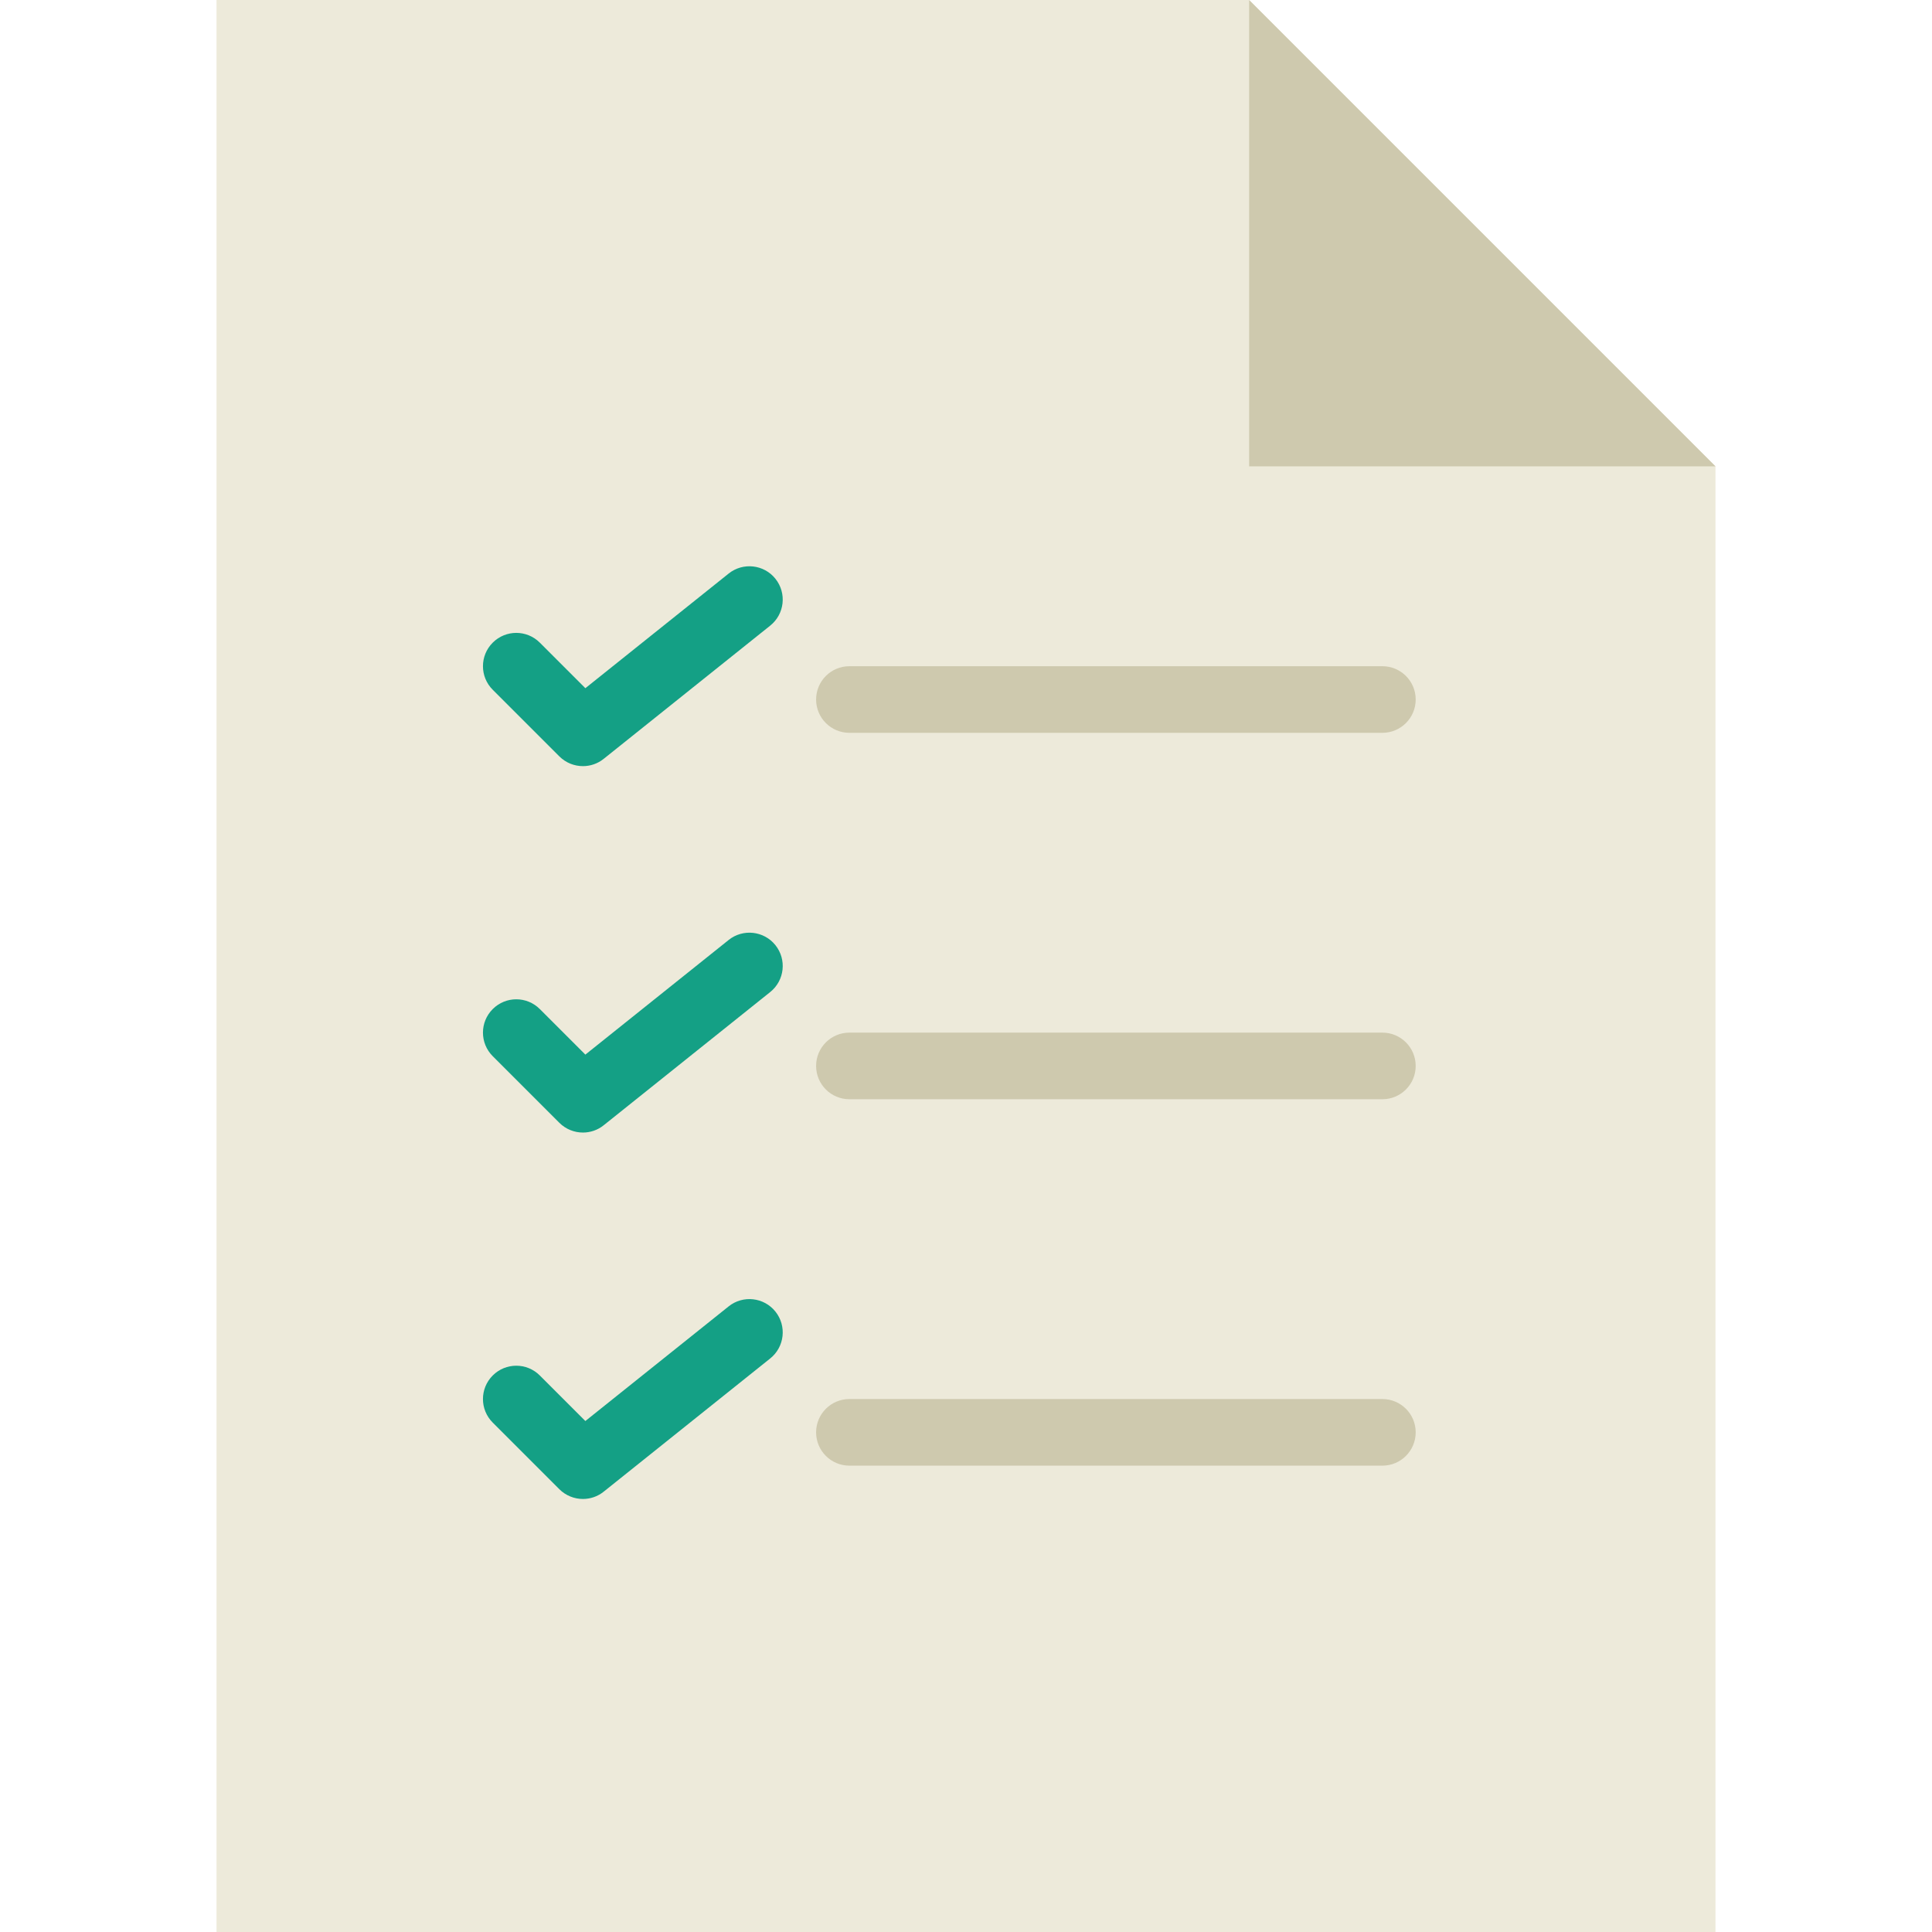
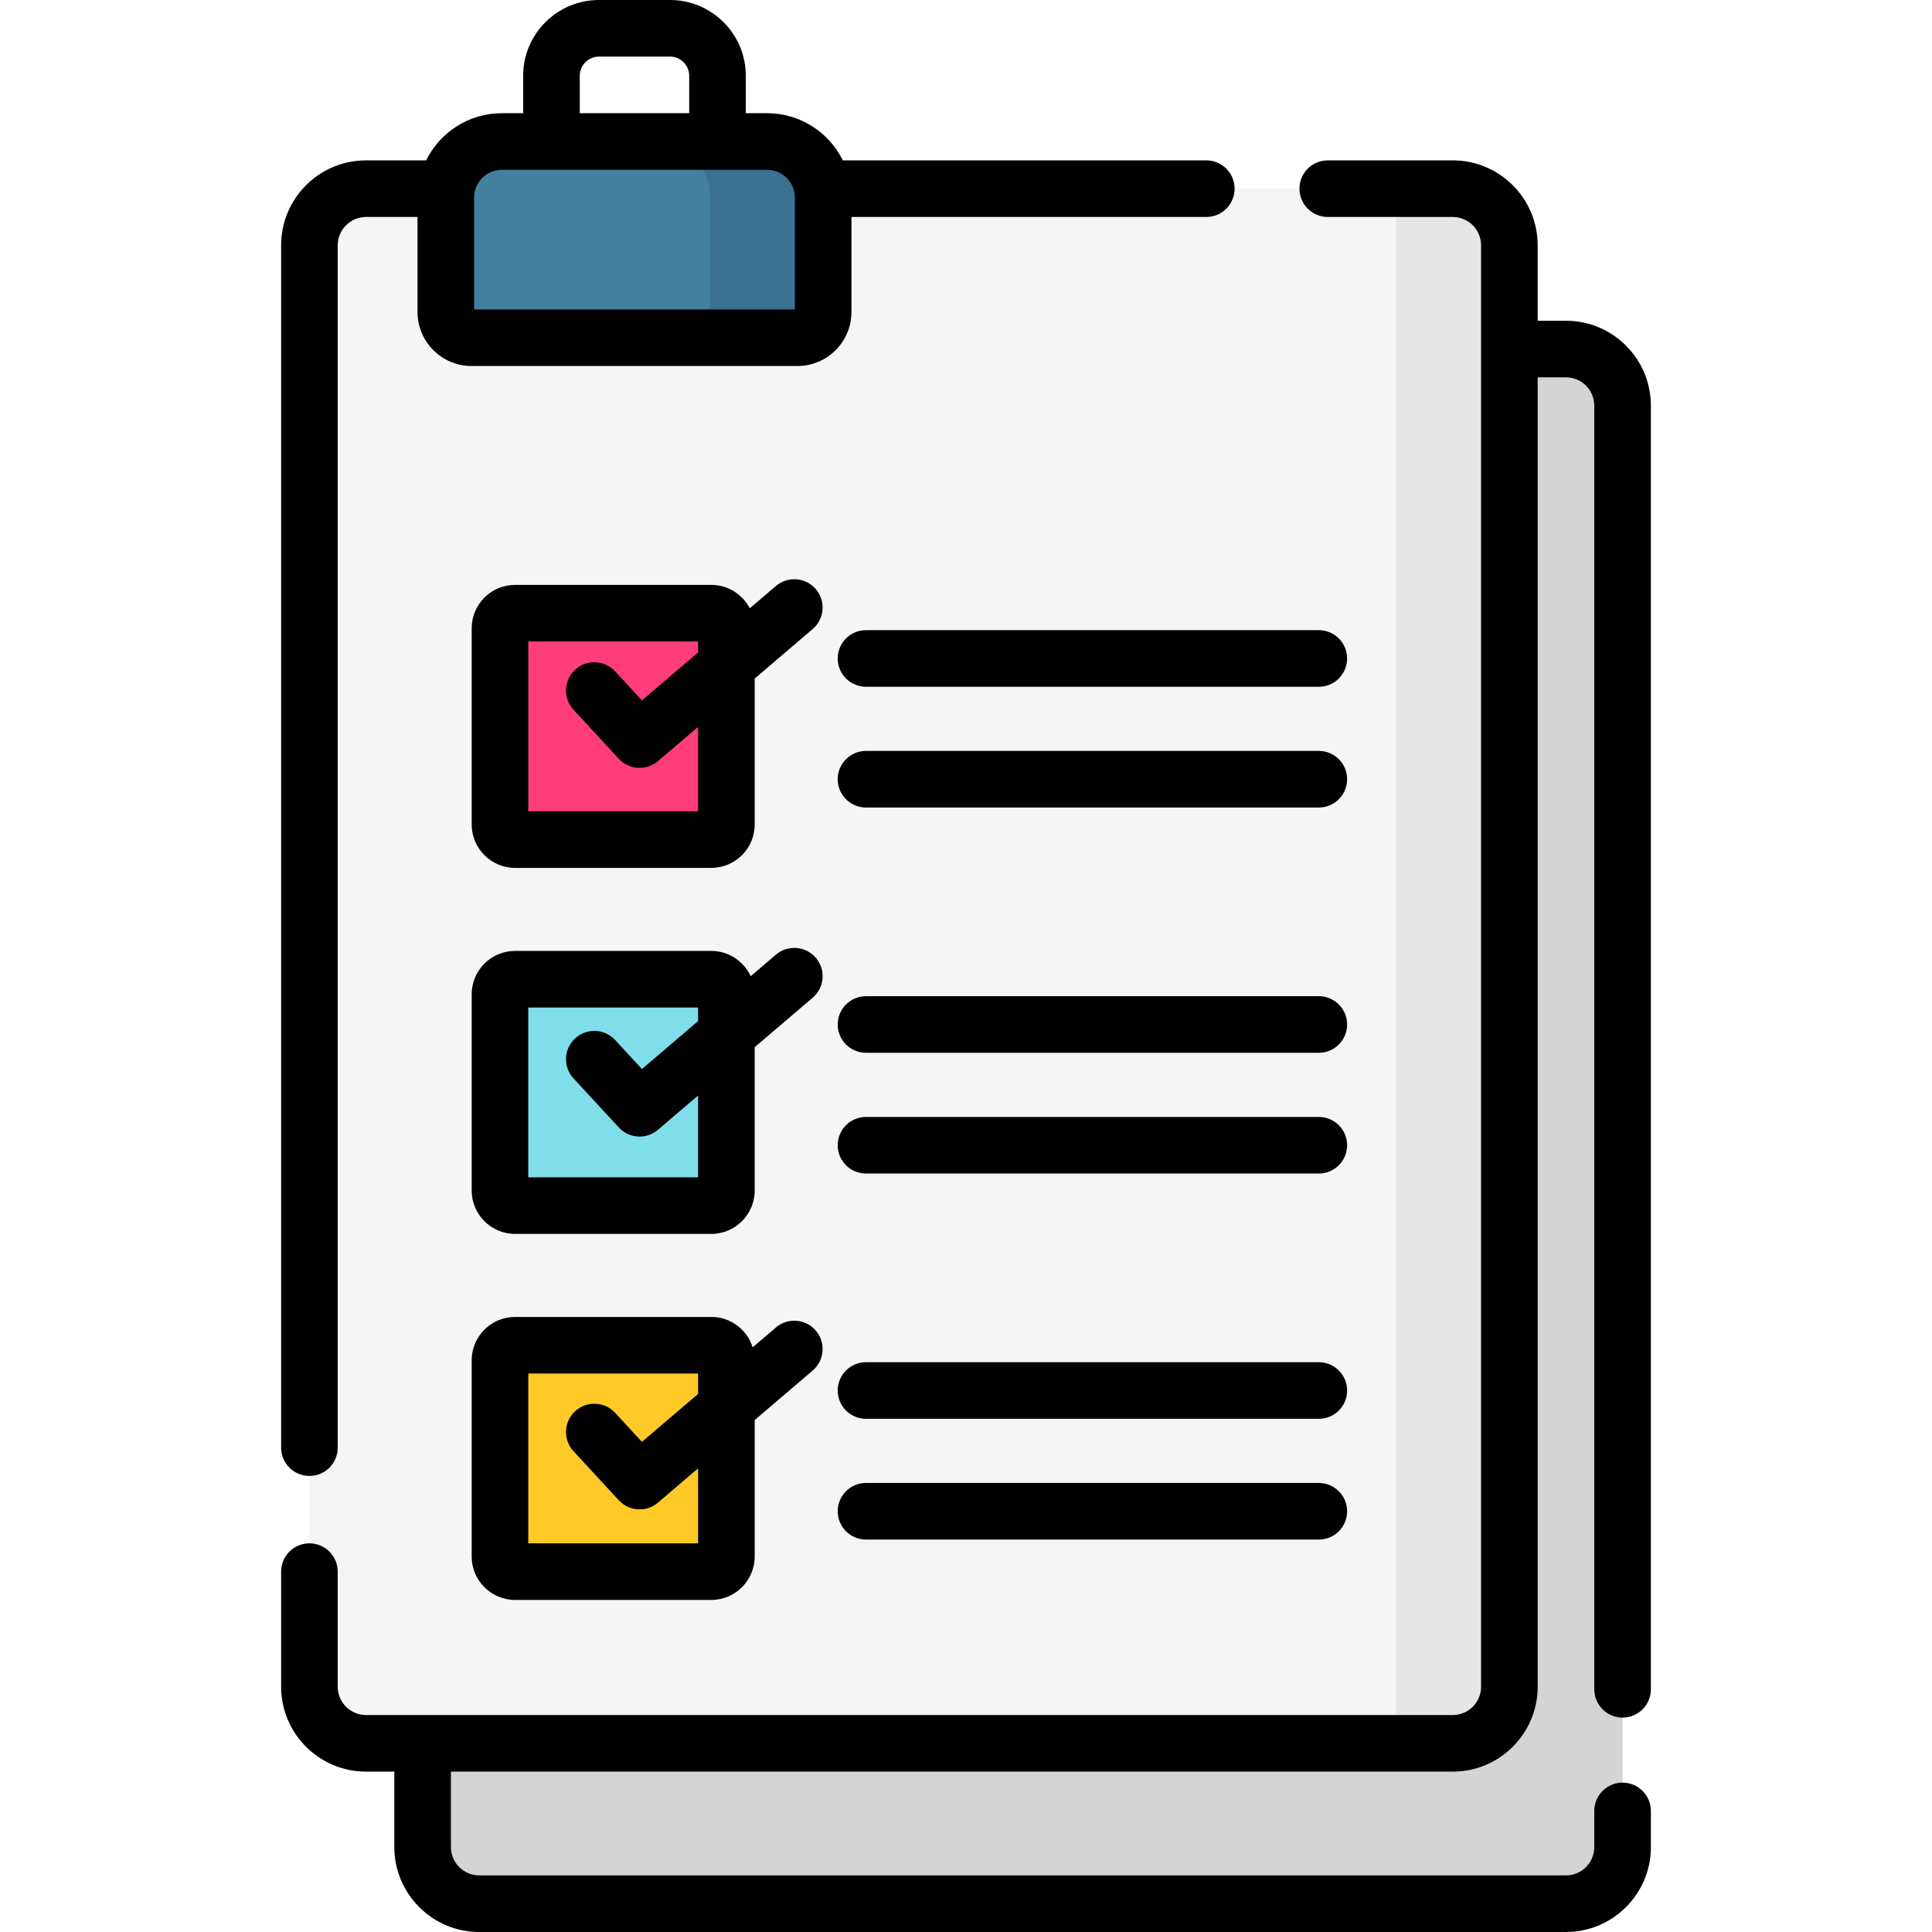
- <svg xmlns="http://www.w3.org/2000/svg" version="1.1" id="Capa_1" x="0px" y="0px" viewBox="0 0 58 58" style="enable-background:new 0 0 58 58;" xml:space="preserve">
-   <polygon style="fill:#EDEADA;" points="51.5,14 37.5,0 6.5,0 6.5,58 51.5,58 " />
-   <polygon style="fill:#CEC9AE;" points="37.5,0 37.5,14 51.5,14 " />
-   <path style="fill:#CEC9AE;" d="M41.5,22h-16c-0.552,0-1-0.447-1-1s0.448-1,1-1h16c0.552,0,1,0.447,1,1S42.052,22,41.5,22z" />
-   <path style="fill:#14A085;" d="M17.5,23c-0.257,0-0.514-0.099-0.708-0.293l-2-2c-0.391-0.391-0.391-1.023,0-1.414  s1.023-0.391,1.414,0l1.367,1.367l4.301-3.441c0.43-0.345,1.061-0.275,1.405,0.156c0.345,0.432,0.275,1.061-0.156,1.406l-5,4  C17.941,22.928,17.72,23,17.5,23z" />
-   <path style="fill:#CEC9AE;" d="M41.5,33h-16c-0.552,0-1-0.447-1-1s0.448-1,1-1h16c0.552,0,1,0.447,1,1S42.052,33,41.5,33z" />
-   <path style="fill:#14A085;" d="M17.5,34c-0.257,0-0.514-0.099-0.708-0.293l-2-2c-0.391-0.391-0.391-1.023,0-1.414  s1.023-0.391,1.414,0l1.367,1.367l4.301-3.441c0.43-0.345,1.061-0.275,1.405,0.156c0.345,0.432,0.275,1.061-0.156,1.406l-5,4  C17.941,33.928,17.72,34,17.5,34z" />
-   <path style="fill:#CEC9AE;" d="M41.5,44h-16c-0.552,0-1-0.447-1-1s0.448-1,1-1h16c0.552,0,1,0.447,1,1S42.052,44,41.5,44z" />
-   <path style="fill:#14A085;" d="M17.5,45c-0.257,0-0.514-0.099-0.708-0.293l-2-2c-0.391-0.391-0.391-1.023,0-1.414  s1.023-0.391,1.414,0l1.367,1.367l4.301-3.441c0.43-0.345,1.061-0.275,1.405,0.156c0.345,0.432,0.275,1.061-0.156,1.406l-5,4  C17.941,44.928,17.72,45,17.5,45z" />
-   <g>
- </g>
-   <g>
- </g>
-   <g>
- </g>
-   <g>
- </g>
-   <g>
- </g>
-   <g>
- </g>
-   <g>
- </g>
-   <g>
- </g>
-   <g>
- </g>
-   <g>
- </g>
-   <g>
- </g>
-   <g>
- </g>
-   <g>
- </g>
-   <g>
- </g>
-   <g>
- </g>
+ <svg xmlns="http://www.w3.org/2000/svg" id="Capa_1" enable-background="new 0 0 512 512" height="512" viewBox="0 0 512 512" width="512">
+   <path d="m415 504.5h-288c-8.284 0-15-6.716-15-15v-382c0-8.284 6.716-15 15-15h288c8.284 0 15 6.716 15 15v382c0 8.284-6.716 15-15 15z" fill="#d4d4d4" />
+   <path d="m385 462h-288c-8.284 0-15-6.716-15-15v-382c0-8.284 6.716-15 15-15h288c8.284 0 15 6.716 15 15v382c0 8.284-6.716 15-15 15z" fill="#f5f5f5" />
+   <path d="m370 50v412h15c8.284 0 15-6.716 15-15v-382c0-8.284-6.716-15-15-15z" fill="#e6e6e6" />
+   <path d="m188.5 222.5h-52c-2.209 0-4-1.791-4-4v-52c0-2.209 1.791-4 4-4h52c2.209 0 4 1.791 4 4v52c0 2.209-1.791 4-4 4z" fill="#ff3d7a" />
+   <path d="m188.5 319.5h-52c-2.209 0-4-1.791-4-4v-52c0-2.209 1.791-4 4-4h52c2.209 0 4 1.791 4 4v52c0 2.209-1.791 4-4 4z" fill="#80deea" />
+   <path d="m188.5 416.5h-52c-2.209 0-4-1.791-4-4v-52c0-2.209 1.791-4 4-4h52c2.209 0 4 1.791 4 4v52c0 2.209-1.791 4-4 4z" fill="#ffca28" />
+   <path d="m211.324 89.5h-86.36c-3.767 0-6.82-3.053-6.82-6.82v-30.346c0-8.192 6.641-14.834 14.834-14.834h70.333c8.192 0 14.834 6.641 14.834 14.834v30.346c-.001 3.767-3.054 6.82-6.821 6.82z" fill="#4380a0" />
+   <path d="m203.311 37.5h-30c8.192 0 14.833 6.641 14.833 14.833v30.347c0 3.767-3.053 6.82-6.82 6.82h30c3.767 0 6.82-3.053 6.82-6.82v-30.347c0-8.192-6.641-14.833-14.833-14.833z" fill="#3b7191" />
+   <path d="m430 455.186c4.142 0 7.5-3.358 7.5-7.5v-340.186c0-12.407-10.093-22.5-22.5-22.5h-7.5v-20c0-12.407-10.093-22.5-22.5-22.5h-33.132c-4.142 0-7.5 3.358-7.5 7.5s3.358 7.5 7.5 7.5h33.132c4.136 0 7.5 3.364 7.5 7.5v382c0 4.136-3.364 7.5-7.5 7.5h-288c-4.136 0-7.5-3.364-7.5-7.5v-30.5c0-4.142-3.358-7.5-7.5-7.5s-7.5 3.358-7.5 7.5v30.5c0 12.407 10.093 22.5 22.5 22.5h7.5v20c0 12.407 10.093 22.5 22.5 22.5h288c12.407 0 22.5-10.093 22.5-22.5v-9.582c0-4.142-3.358-7.5-7.5-7.5s-7.5 3.358-7.5 7.5v9.582c0 4.136-3.364 7.5-7.5 7.5h-288c-4.136 0-7.5-3.364-7.5-7.5v-20h265.5c12.407 0 22.5-10.093 22.5-22.5v-347h7.5c4.136 0 7.5 3.364 7.5 7.5v340.186c0 4.142 3.358 7.5 7.5 7.5z" />
+   <path d="m82 391.139c4.142 0 7.5-3.358 7.5-7.5v-318.639c0-4.135 3.365-7.5 7.5-7.5h13.645v25.18c0 7.896 6.424 14.32 14.32 14.32h86.36c7.896 0 14.32-6.424 14.32-14.32v-25.18h94.038c4.142 0 7.5-3.358 7.5-7.5s-3.358-7.5-7.5-7.5h-96.325c-3.643-7.397-11.258-12.5-20.046-12.5h-5.667v-9.922c0-11.071-9.007-20.078-20.078-20.078h-18.845c-11.071 0-20.078 9.007-20.078 20.078v9.922h-5.667c-8.788 0-16.403 5.103-20.046 12.5h-15.931c-12.407 0-22.5 10.093-22.5 22.5v318.639c0 4.142 3.358 7.5 7.5 7.5zm71.645-371.061c0-2.8 2.278-5.078 5.078-5.078h18.845c2.8 0 5.078 2.278 5.078 5.078v9.922h-29v-9.922zm-20.667 24.922h70.333c4.044 0 7.333 3.29 7.333 7.333v29.667h-85v-29.667c.001-4.043 3.29-7.333 7.334-7.333z" />
+   <path d="m349.5 167h-120c-4.142 0-7.5 3.358-7.5 7.5s3.358 7.5 7.5 7.5h120c4.142 0 7.5-3.358 7.5-7.5s-3.358-7.5-7.5-7.5z" />
+   <path d="m349.5 199h-120c-4.142 0-7.5 3.358-7.5 7.5s3.358 7.5 7.5 7.5h120c4.142 0 7.5-3.358 7.5-7.5s-3.358-7.5-7.5-7.5z" />
+   <path d="m349.5 264h-120c-4.142 0-7.5 3.358-7.5 7.5s3.358 7.5 7.5 7.5h120c4.142 0 7.5-3.358 7.5-7.5s-3.358-7.5-7.5-7.5z" />
+   <path d="m349.5 296h-120c-4.142 0-7.5 3.358-7.5 7.5s3.358 7.5 7.5 7.5h120c4.142 0 7.5-3.358 7.5-7.5s-3.358-7.5-7.5-7.5z" />
+   <path d="m349.5 361h-120c-4.142 0-7.5 3.358-7.5 7.5s3.358 7.5 7.5 7.5h120c4.142 0 7.5-3.358 7.5-7.5s-3.358-7.5-7.5-7.5z" />
+   <path d="m349.5 393h-120c-4.142 0-7.5 3.358-7.5 7.5s3.358 7.5 7.5 7.5h120c4.142 0 7.5-3.358 7.5-7.5s-3.358-7.5-7.5-7.5z" />
+   <path d="m216.204 156.13c-2.689-3.15-7.423-3.524-10.574-.834l-6.929 5.915c-1.918-3.685-5.767-6.211-10.201-6.211h-52c-6.341 0-11.5 5.159-11.5 11.5v52c0 6.341 5.159 11.5 11.5 11.5h52c6.341 0 11.5-5.159 11.5-11.5v-38.675l15.37-13.12c3.15-2.69 3.524-7.424.834-10.575zm-31.204 58.87h-45v-45h45v2.907l-14.882 12.705-7.106-7.699c-2.809-3.044-7.554-3.233-10.598-.424-3.044 2.81-3.233 7.555-.424 10.598l12 13c1.476 1.599 3.49 2.413 5.514 2.413 1.725 0 3.457-.592 4.867-1.796l10.63-9.075v22.371z" />
+   <path d="m216.204 253.83c-2.689-3.15-7.423-3.524-10.574-.834l-6.691 5.711c-1.822-3.952-5.811-6.707-10.44-6.707h-52c-6.341 0-11.5 5.159-11.5 11.5v52c0 6.341 5.159 11.5 11.5 11.5h52c6.341 0 11.5-5.159 11.5-11.5v-37.976l15.37-13.12c3.151-2.69 3.525-7.424.835-10.574zm-31.204 58.17h-45v-45h45v3.607l-14.882 12.705-7.106-7.699c-2.809-3.044-7.554-3.234-10.598-.424s-3.233 7.555-.424 10.598l12 13c1.476 1.599 3.49 2.413 5.514 2.413 1.725 0 3.457-.592 4.867-1.796l10.63-9.075v21.671z" />
+   <path d="m205.63 351.796-6.159 5.258c-1.468-4.663-5.83-8.054-10.971-8.054h-52c-6.341 0-11.5 5.159-11.5 11.5v52c0 6.341 5.159 11.5 11.5 11.5h52c6.341 0 11.5-5.159 11.5-11.5v-36.175l15.37-13.12c3.15-2.689 3.524-7.423.834-10.574-2.689-3.151-7.423-3.525-10.574-.835zm-20.63 57.204h-45v-45h45v5.407l-14.882 12.705-7.106-7.699c-2.809-3.044-7.554-3.234-10.598-.424s-3.233 7.555-.424 10.598l12 13c1.476 1.599 3.49 2.413 5.514 2.413 1.725 0 3.457-.592 4.867-1.796l10.63-9.075v19.871z" />
</svg>
